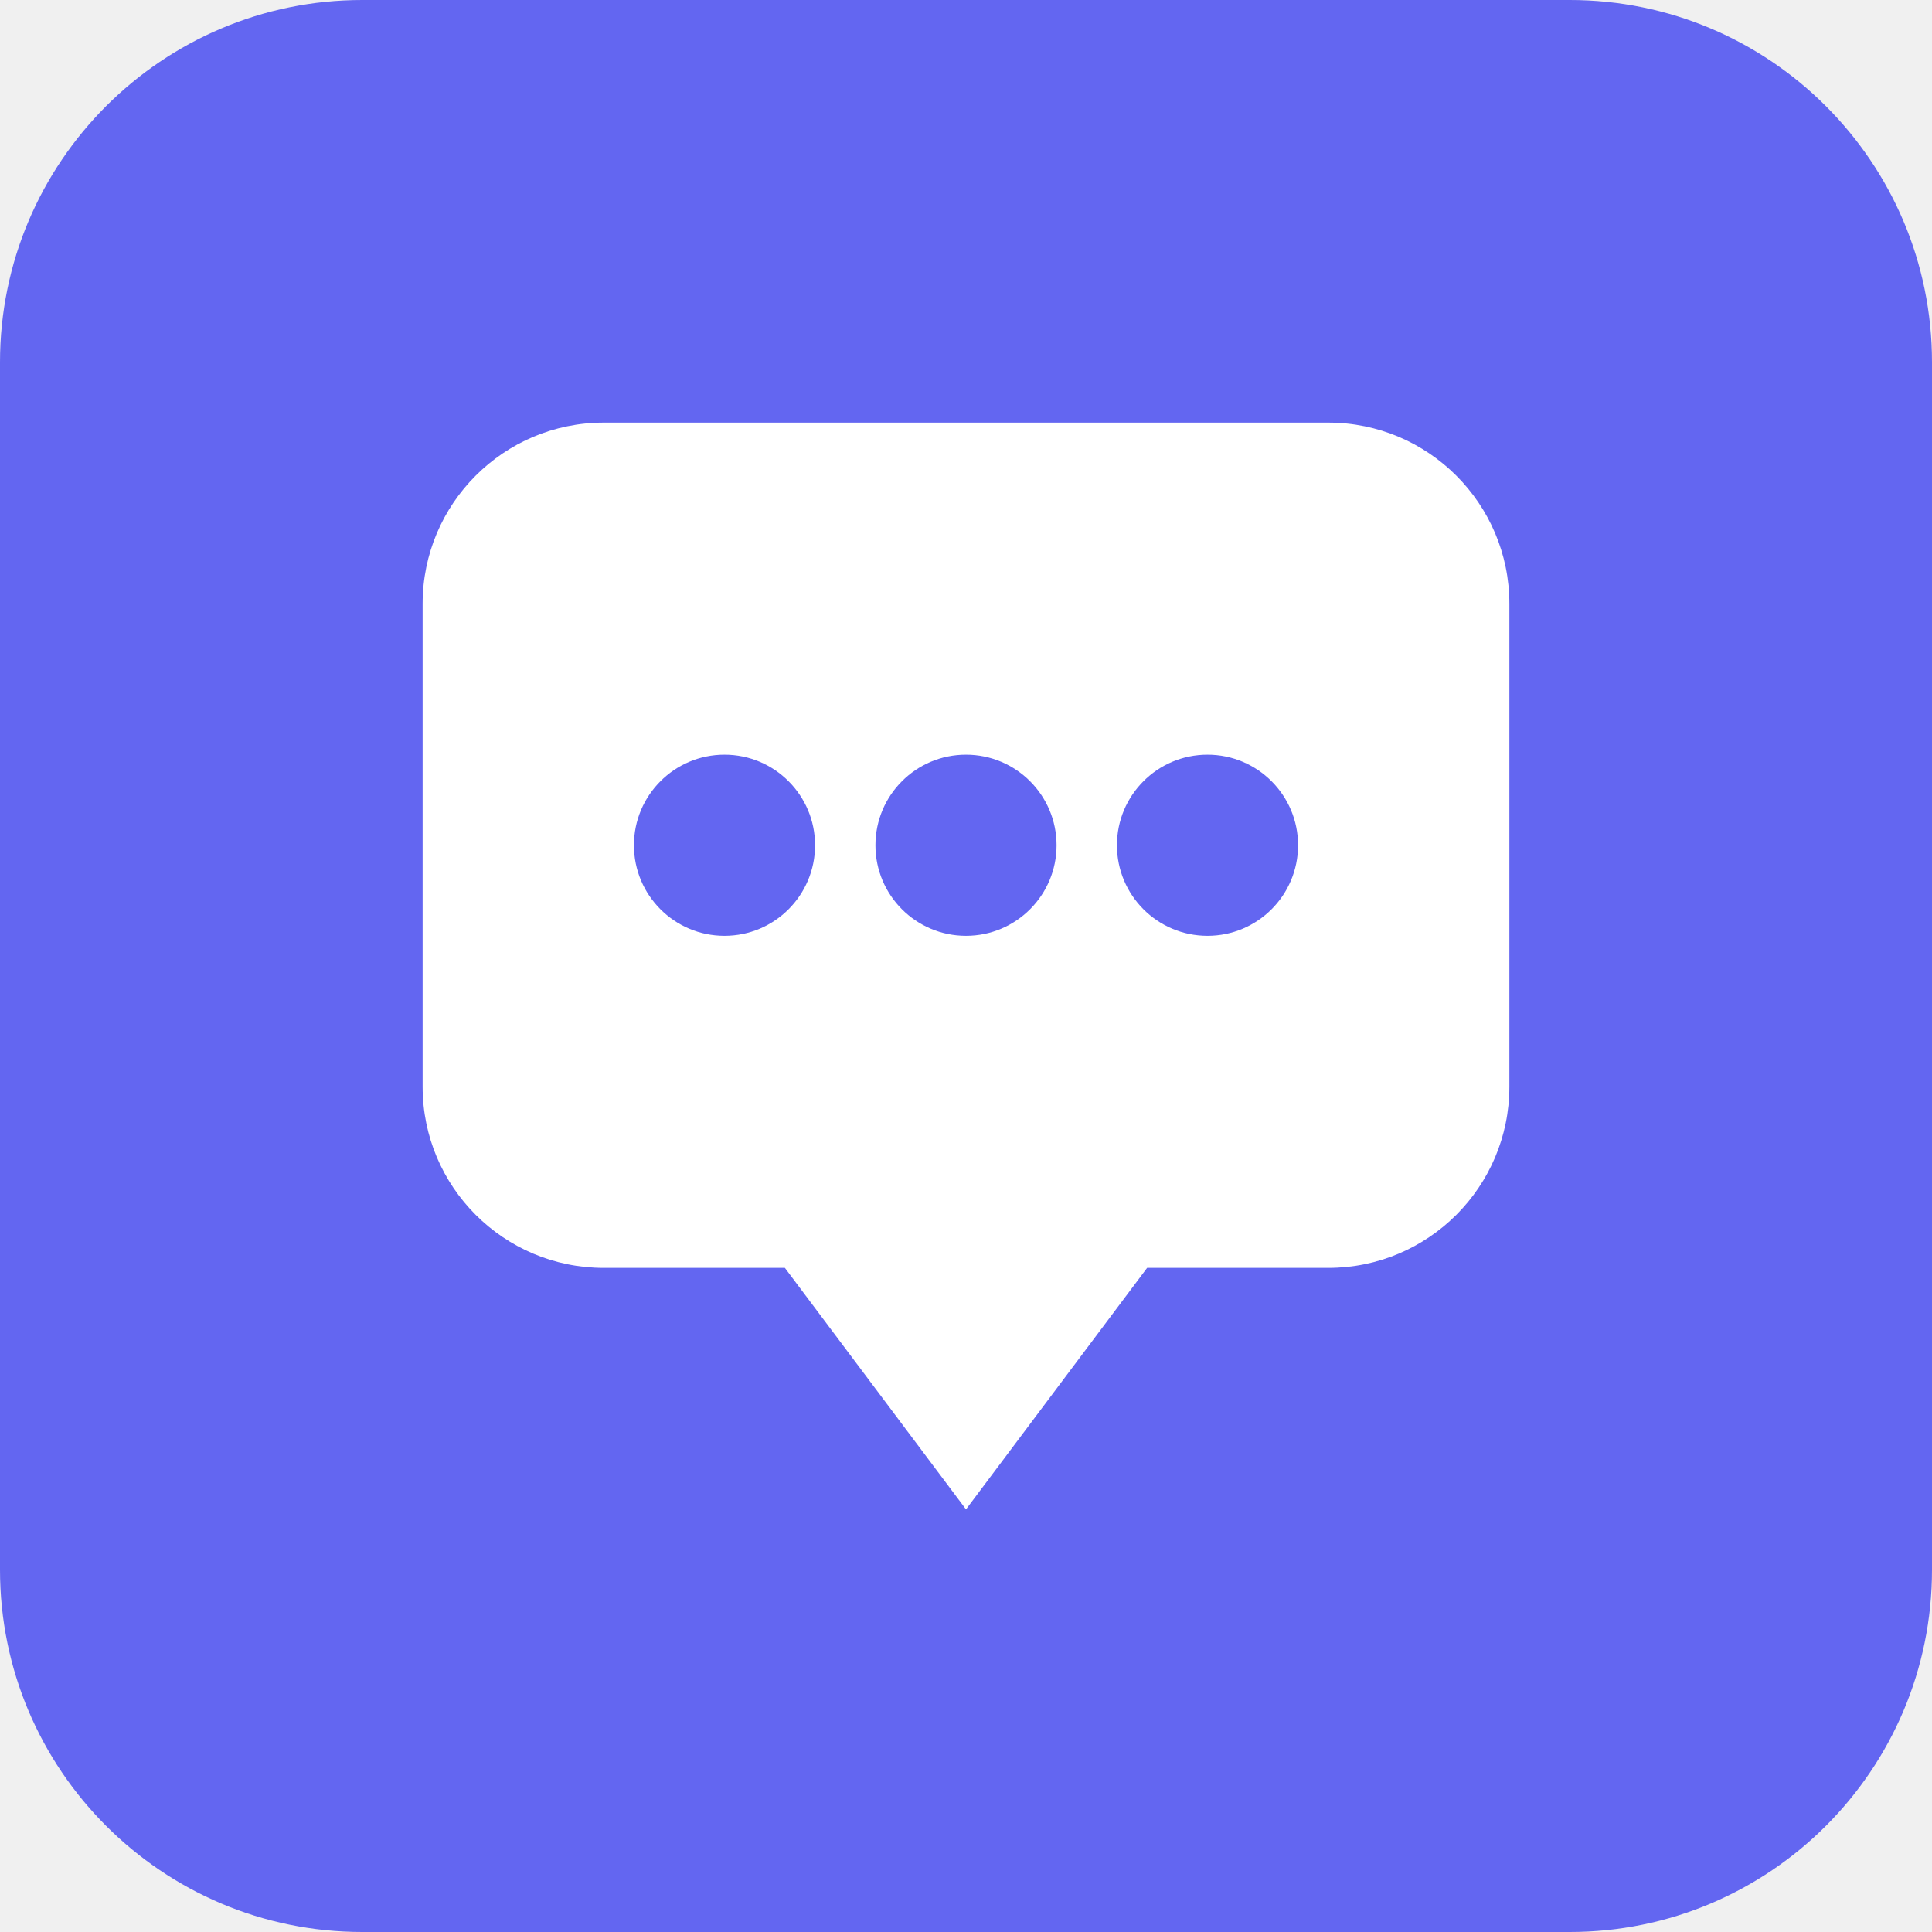
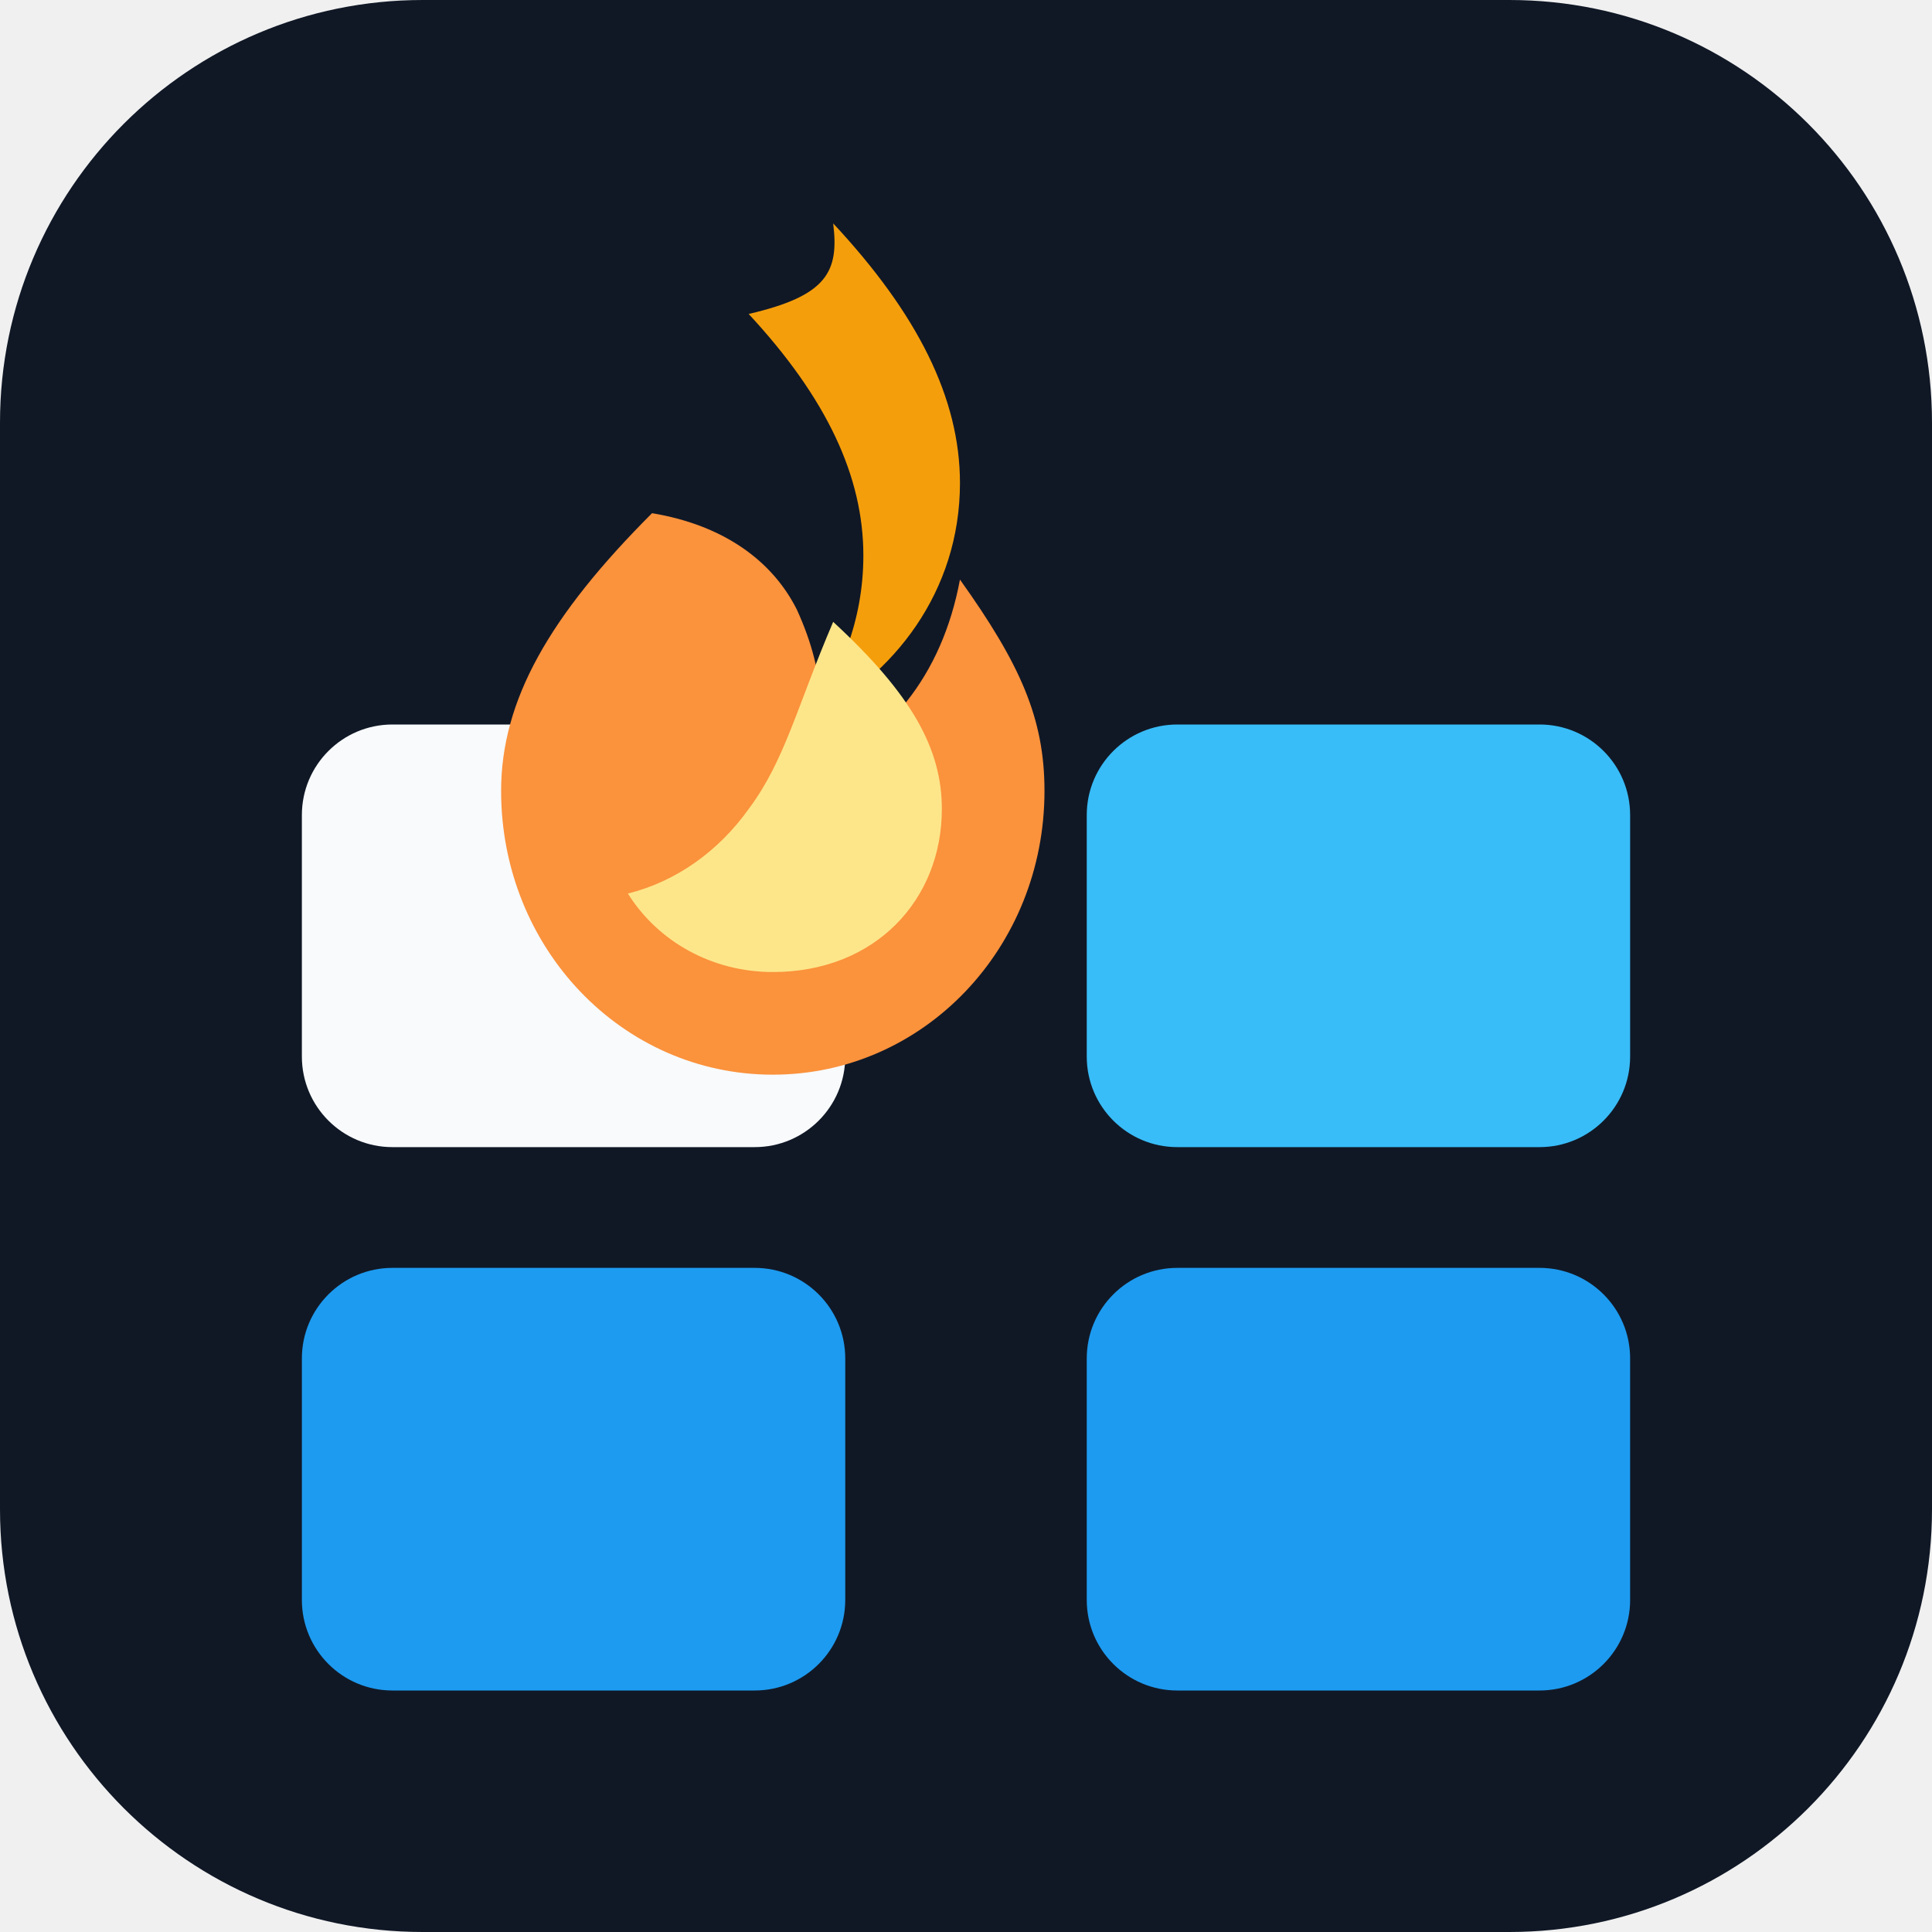
<svg xmlns="http://www.w3.org/2000/svg" viewBox="0 0 32 32">
-   <rect width="32" height="32" rx="6" fill="#6366f1" />
-   <path d="M7 10a3 3 0 0 1 3-3h12a3 3 0 0 1 3 3v8a3 3 0 0 1-3 3h-3l-3 4-3-4H10a3 3 0 0 1-3-3z" fill="#fff" />
-   <circle cx="12" cy="14" r="1.5" fill="#6366f1" />
-   <circle cx="16" cy="14" r="1.5" fill="#6366f1" />
-   <circle cx="20" cy="14" r="1.5" fill="#6366f1" />
+   <rect width="32" height="32" rx="7" fill="#101826" />
+   <rect x="5" y="12" width="9" height="7" rx="1.5" fill="#f8fafc" />
+   <rect x="18" y="12" width="9" height="7" rx="1.5" fill="#38bdf8" />
+   <rect x="5" y="21" width="9" height="7" rx="1.5" fill="#1d9bf0" />
+   <rect x="18" y="21" width="9" height="7" rx="1.5" fill="#1d9bf0" />
+   <path d="M12.4 5.2c1.3 1.4 1.9 2.7 1.9 4 0 1.1-.4 2-.9 2.7 1.4-.7 2.5-2.1 2.5-3.9 0-1.4-.7-2.8-2.1-4.3.1.8-.1 1.2-1.4 1.5Z" fill="#f59e0b" />
+   <path d="M10.8 8.5c-1.7 1.7-2.5 3.1-2.5 4.6 0 2.6 2 4.7 4.5 4.7s4.5-2.1 4.5-4.7c0-1.2-.4-2.1-1.4-3.5-.3 1.6-1.2 2.7-2.6 3.3.4-.8.4-1.7-.1-2.8-.4-.8-1.2-1.4-2.4-1.6Z" fill="#fb923c" />
+   <path d="M13.8 10.3c1.3 1.2 1.8 2.1 1.8 3.1 0 1.5-1.1 2.7-2.8 2.7-1 0-1.9-.5-2.4-1.3.8-.2 1.5-.7 2-1.4.6-.8.8-1.7 1.4-3.1Z" fill="#fde68a" />
</svg>
